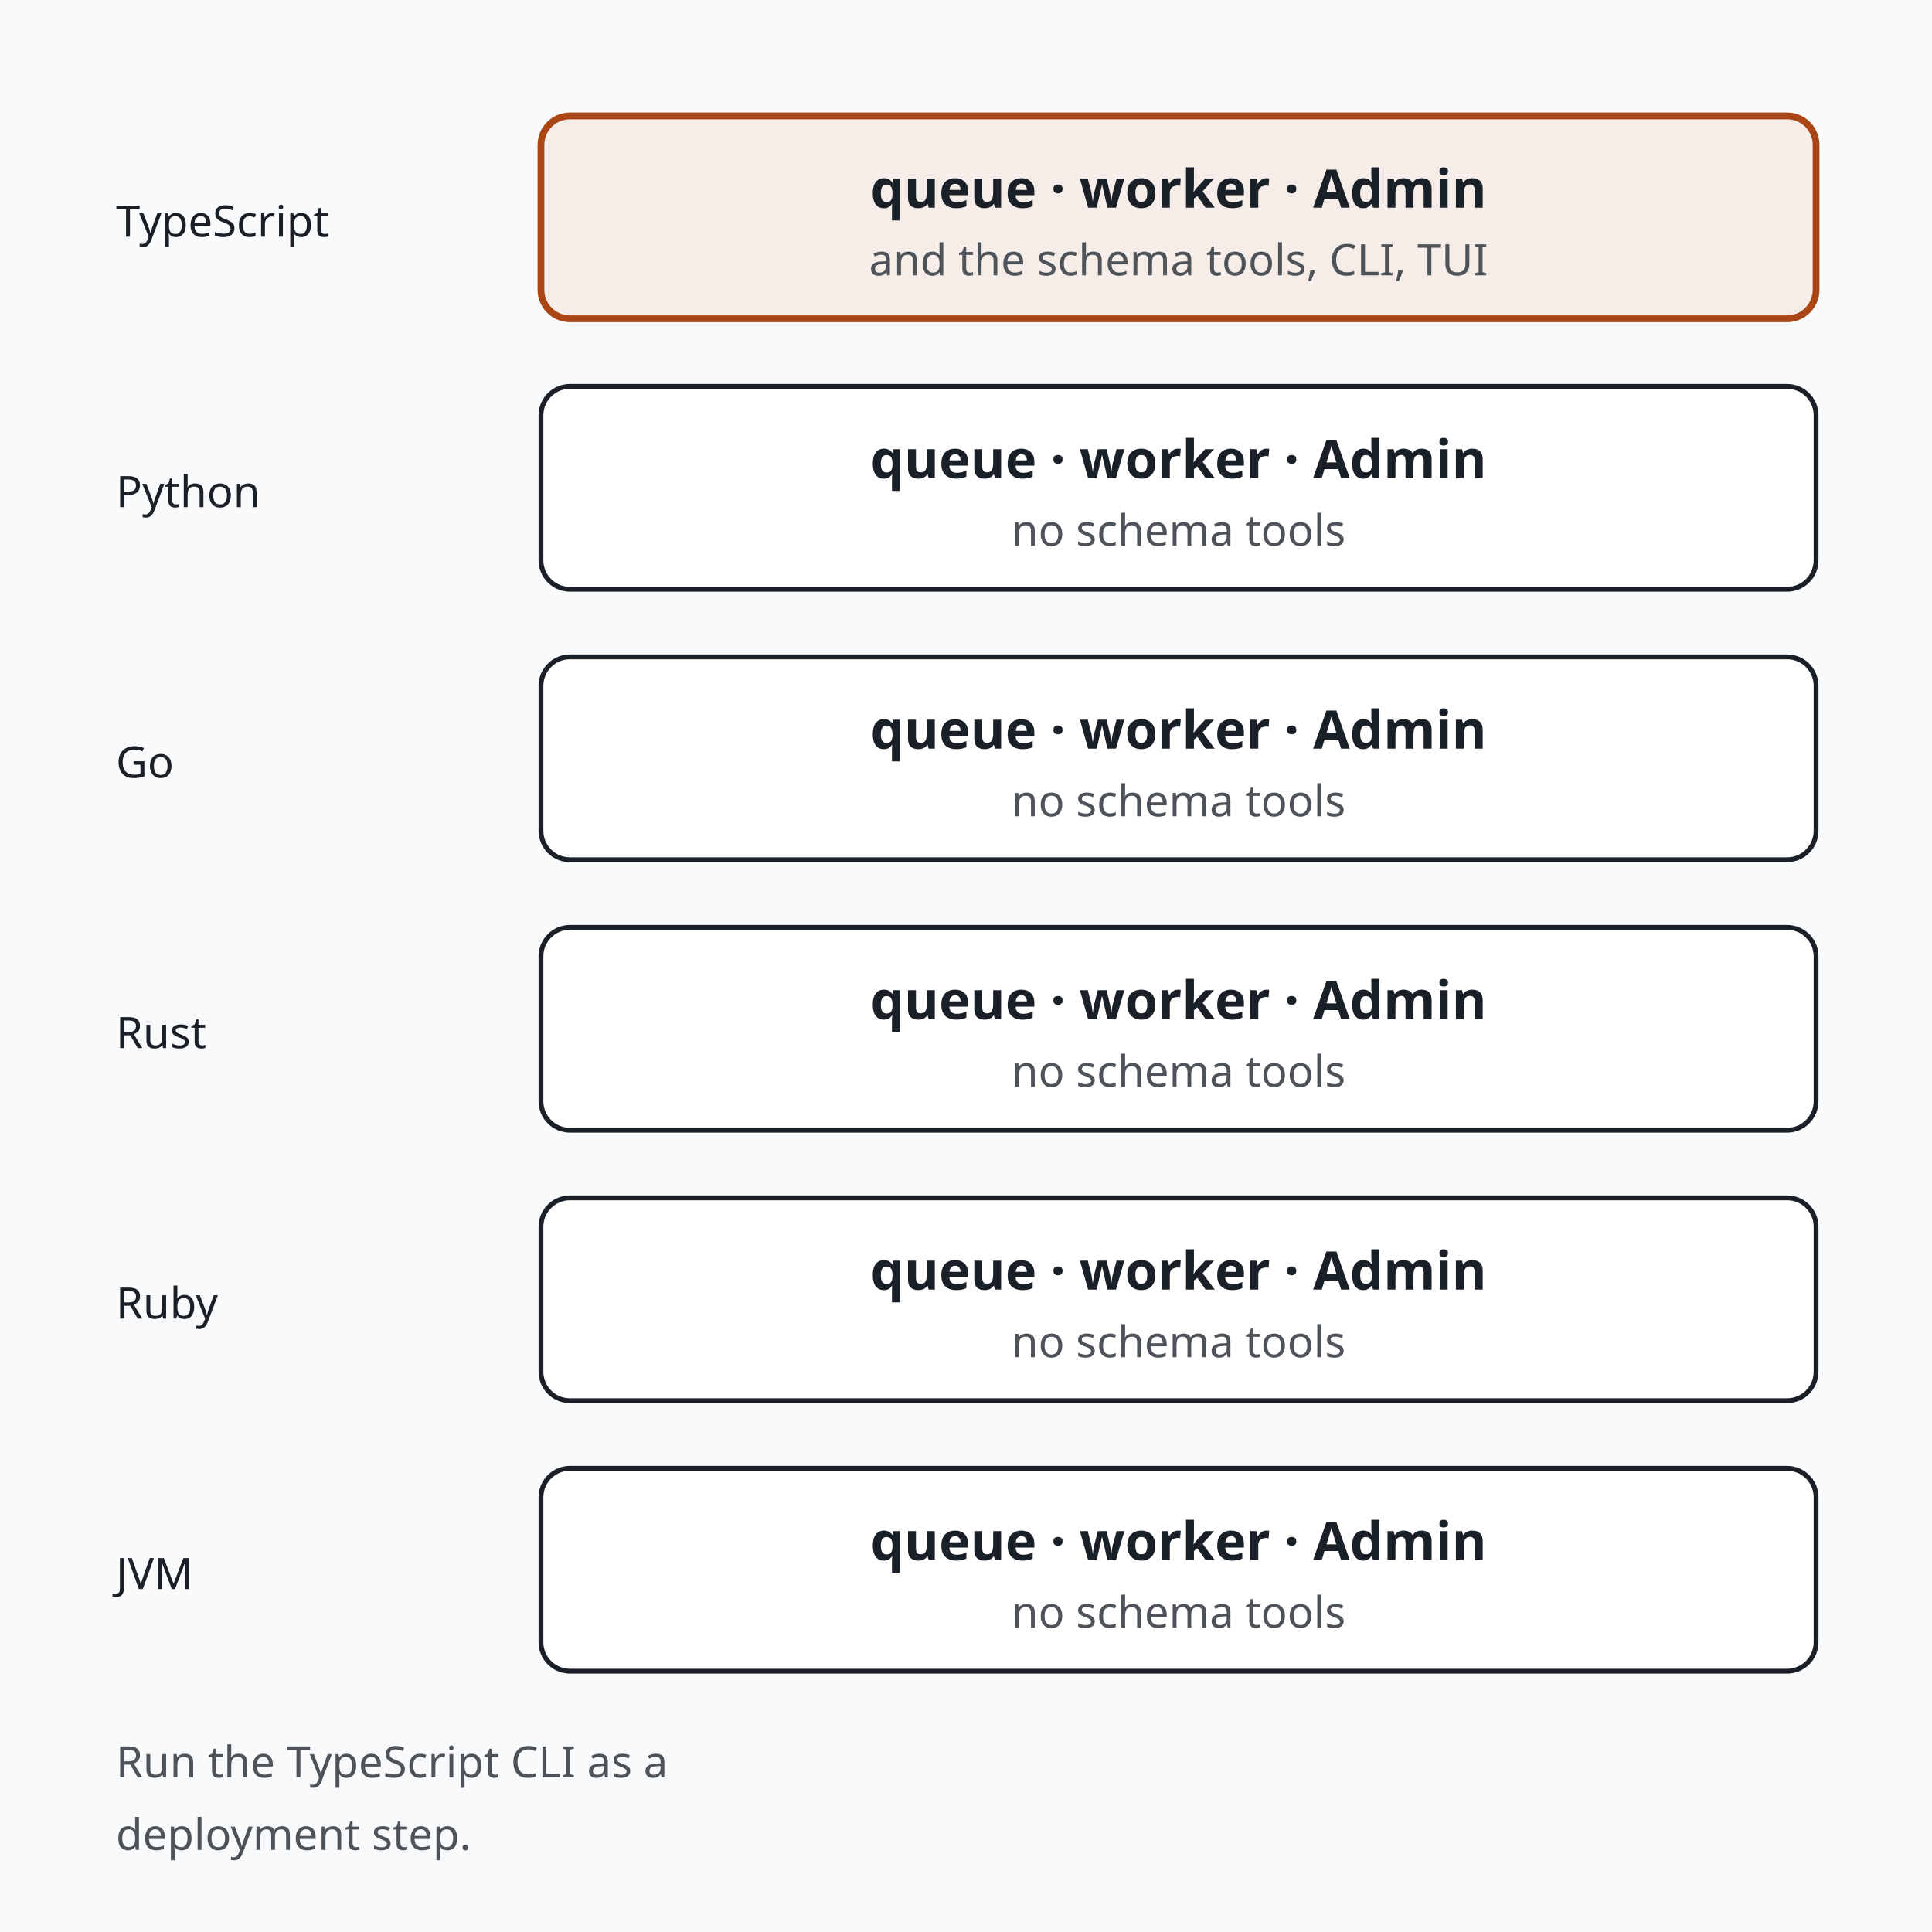
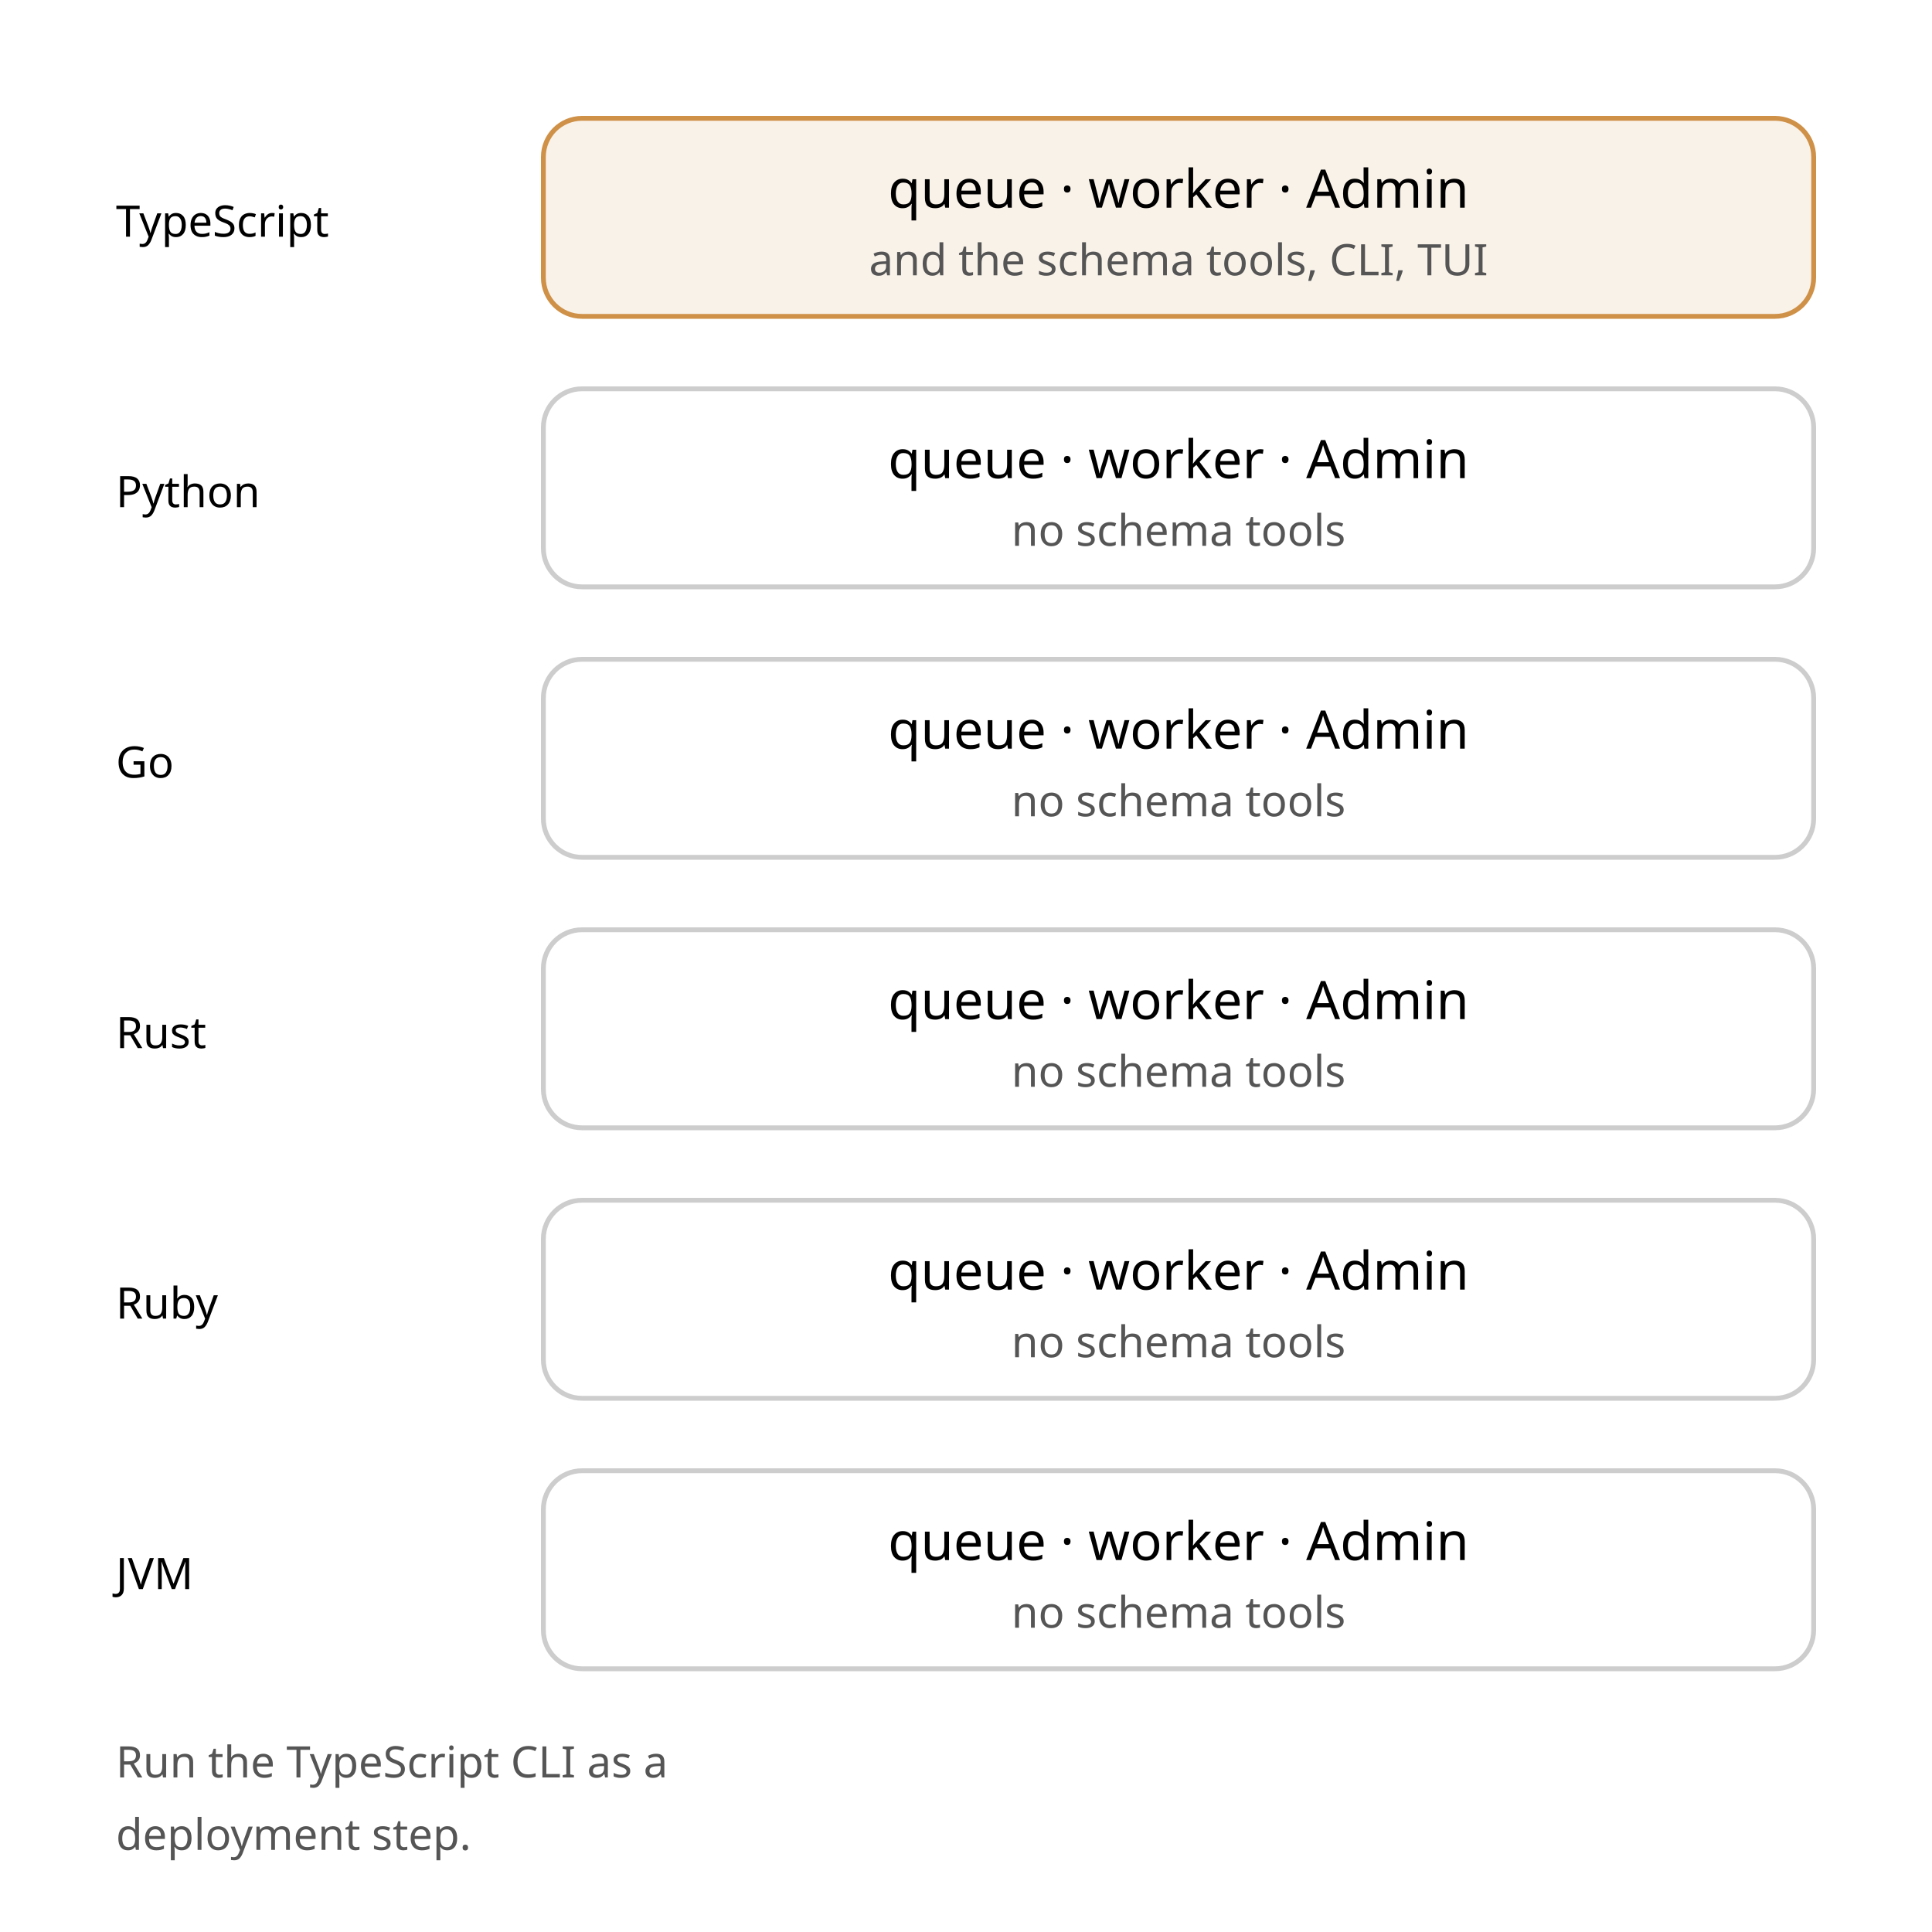
<svg xmlns="http://www.w3.org/2000/svg" viewBox="0 0 400 400" width="400" height="400" role="img" aria-labelledby="limitations-language-parts-narrow-light-title limitations-language-parts-narrow-light-desc">
  <defs>
-     <marker id="arrow-light" markerWidth="8" markerHeight="6" refX="7" refY="3" orient="auto">
-       <polygon points="0 0, 8 3, 0 6" fill="#4e5359" />
+     <marker id="arrow-light" markerWidth="8" markerHeight="8" refX="6.5" refY="4" orient="auto" markerUnits="userSpaceOnUse">
+       <path d="M 1.5,1 L 6.5,4 L 1.5,7" fill="none" stroke="#7d7d7d" stroke-width="1.2" stroke-linecap="round" stroke-linejoin="round" />
    </marker>
  </defs>
-   <rect width="400" height="400" fill="#f9fafb" />
-   <text x="24" y="49" fill="#1a2027" font-size="9" font-family="Geist Mono">TypeScript</text>
-   <rect x="112" y="24" width="264" height="42" rx="6" fill="#f9fafb" />
-   <rect x="112" y="24" width="264" height="42" rx="6" fill="rgba(213,92,19,0.08)" stroke="#aa4515" stroke-width="1.4" />
-   <text x="244" y="43" fill="#1a2027" font-size="11" font-weight="600" font-family="Geist" text-anchor="middle">queue · worker · Admin</text>
-   <text x="244" y="57" fill="#4e5359" font-size="9" font-family="Geist Mono" text-anchor="middle">and the schema tools, CLI, TUI</text>
-   <text x="24" y="105" fill="#1a2027" font-size="9" font-family="Geist Mono">Python</text>
-   <rect x="112" y="80" width="264" height="42" rx="6" fill="#f9fafb" />
-   <rect x="112" y="80" width="264" height="42" rx="6" fill="#ffffff" stroke="#1a2027" stroke-width="1" />
-   <text x="244" y="99" fill="#1a2027" font-size="11" font-weight="600" font-family="Geist" text-anchor="middle">queue · worker · Admin</text>
-   <text x="244" y="113" fill="#4e5359" font-size="9" font-family="Geist Mono" text-anchor="middle">no schema tools</text>
-   <text x="24" y="161" fill="#1a2027" font-size="9" font-family="Geist Mono">Go</text>
-   <rect x="112" y="136" width="264" height="42" rx="6" fill="#f9fafb" />
-   <rect x="112" y="136" width="264" height="42" rx="6" fill="#ffffff" stroke="#1a2027" stroke-width="1" />
-   <text x="244" y="155" fill="#1a2027" font-size="11" font-weight="600" font-family="Geist" text-anchor="middle">queue · worker · Admin</text>
-   <text x="244" y="169" fill="#4e5359" font-size="9" font-family="Geist Mono" text-anchor="middle">no schema tools</text>
-   <text x="24" y="217" fill="#1a2027" font-size="9" font-family="Geist Mono">Rust</text>
-   <rect x="112" y="192" width="264" height="42" rx="6" fill="#f9fafb" />
-   <rect x="112" y="192" width="264" height="42" rx="6" fill="#ffffff" stroke="#1a2027" stroke-width="1" />
-   <text x="244" y="211" fill="#1a2027" font-size="11" font-weight="600" font-family="Geist" text-anchor="middle">queue · worker · Admin</text>
-   <text x="244" y="225" fill="#4e5359" font-size="9" font-family="Geist Mono" text-anchor="middle">no schema tools</text>
-   <text x="24" y="273" fill="#1a2027" font-size="9" font-family="Geist Mono">Ruby</text>
-   <rect x="112" y="248" width="264" height="42" rx="6" fill="#f9fafb" />
-   <rect x="112" y="248" width="264" height="42" rx="6" fill="#ffffff" stroke="#1a2027" stroke-width="1" />
-   <text x="244" y="267" fill="#1a2027" font-size="11" font-weight="600" font-family="Geist" text-anchor="middle">queue · worker · Admin</text>
-   <text x="244" y="281" fill="#4e5359" font-size="9" font-family="Geist Mono" text-anchor="middle">no schema tools</text>
-   <text x="24" y="329" fill="#1a2027" font-size="9" font-family="Geist Mono">JVM</text>
-   <rect x="112" y="304" width="264" height="42" rx="6" fill="#f9fafb" />
-   <rect x="112" y="304" width="264" height="42" rx="6" fill="#ffffff" stroke="#1a2027" stroke-width="1" />
-   <text x="244" y="323" fill="#1a2027" font-size="11" font-weight="600" font-family="Geist" text-anchor="middle">queue · worker · Admin</text>
-   <text x="244" y="337" fill="#4e5359" font-size="9" font-family="Geist Mono" text-anchor="middle">no schema tools</text>
-   <text x="24" y="368" fill="#4e5359" font-size="9" font-family="Geist Mono" font-weight="400" text-anchor="start">Run the TypeScript CLI as a</text>
-   <text x="24" y="383" fill="#4e5359" font-size="9" font-family="Geist Mono" font-weight="400" text-anchor="start">deployment step.</text>
+   <rect width="400" height="400" fill="#ffffff" />
+   <text x="24" y="49" fill="#000000" font-size="9" font-family="Timeless Grotesk, Geist, sans-serif" text-anchor="start">TypeScript</text>
+   <rect x="112" y="24" width="264" height="42" rx="8" fill="#ffffff" />
+   <rect x="112.5" y="24.5" width="263" height="41" rx="8" fill="rgba(207,145,72,0.12)" stroke="#cf9148" stroke-width="1" />
+   <text x="244" y="43" fill="#000000" font-size="11" font-weight="500" font-family="Timeless Grotesk, Geist, sans-serif" text-anchor="middle">queue · worker · Admin</text>
+   <text x="244" y="57" fill="#555555" font-size="9" font-family="Timeless Grotesk, Geist, sans-serif" text-anchor="middle">and the schema tools, CLI, TUI</text>
+   <text x="24" y="105" fill="#000000" font-size="9" font-family="Timeless Grotesk, Geist, sans-serif" text-anchor="start">Python</text>
+   <rect x="112" y="80" width="264" height="42" rx="8" fill="#ffffff" />
+   <rect x="112.5" y="80.5" width="263" height="41" rx="8" fill="#ffffff" stroke="#cdcdcd" stroke-width="1" />
+   <text x="244" y="99" fill="#000000" font-size="11" font-weight="500" font-family="Timeless Grotesk, Geist, sans-serif" text-anchor="middle">queue · worker · Admin</text>
+   <text x="244" y="113" fill="#555555" font-size="9" font-family="Timeless Grotesk, Geist, sans-serif" text-anchor="middle">no schema tools</text>
+   <text x="24" y="161" fill="#000000" font-size="9" font-family="Timeless Grotesk, Geist, sans-serif" text-anchor="start">Go</text>
+   <rect x="112" y="136" width="264" height="42" rx="8" fill="#ffffff" />
+   <rect x="112.5" y="136.5" width="263" height="41" rx="8" fill="#ffffff" stroke="#cdcdcd" stroke-width="1" />
+   <text x="244" y="155" fill="#000000" font-size="11" font-weight="500" font-family="Timeless Grotesk, Geist, sans-serif" text-anchor="middle">queue · worker · Admin</text>
+   <text x="244" y="169" fill="#555555" font-size="9" font-family="Timeless Grotesk, Geist, sans-serif" text-anchor="middle">no schema tools</text>
+   <text x="24" y="217" fill="#000000" font-size="9" font-family="Timeless Grotesk, Geist, sans-serif" text-anchor="start">Rust</text>
+   <rect x="112" y="192" width="264" height="42" rx="8" fill="#ffffff" />
+   <rect x="112.5" y="192.5" width="263" height="41" rx="8" fill="#ffffff" stroke="#cdcdcd" stroke-width="1" />
+   <text x="244" y="211" fill="#000000" font-size="11" font-weight="500" font-family="Timeless Grotesk, Geist, sans-serif" text-anchor="middle">queue · worker · Admin</text>
+   <text x="244" y="225" fill="#555555" font-size="9" font-family="Timeless Grotesk, Geist, sans-serif" text-anchor="middle">no schema tools</text>
+   <text x="24" y="273" fill="#000000" font-size="9" font-family="Timeless Grotesk, Geist, sans-serif" text-anchor="start">Ruby</text>
+   <rect x="112" y="248" width="264" height="42" rx="8" fill="#ffffff" />
+   <rect x="112.5" y="248.5" width="263" height="41" rx="8" fill="#ffffff" stroke="#cdcdcd" stroke-width="1" />
+   <text x="244" y="267" fill="#000000" font-size="11" font-weight="500" font-family="Timeless Grotesk, Geist, sans-serif" text-anchor="middle">queue · worker · Admin</text>
+   <text x="244" y="281" fill="#555555" font-size="9" font-family="Timeless Grotesk, Geist, sans-serif" text-anchor="middle">no schema tools</text>
+   <text x="24" y="329" fill="#000000" font-size="9" font-family="Timeless Grotesk, Geist, sans-serif" text-anchor="start">JVM</text>
+   <rect x="112" y="304" width="264" height="42" rx="8" fill="#ffffff" />
+   <rect x="112.5" y="304.5" width="263" height="41" rx="8" fill="#ffffff" stroke="#cdcdcd" stroke-width="1" />
+   <text x="244" y="323" fill="#000000" font-size="11" font-weight="500" font-family="Timeless Grotesk, Geist, sans-serif" text-anchor="middle">queue · worker · Admin</text>
+   <text x="244" y="337" fill="#555555" font-size="9" font-family="Timeless Grotesk, Geist, sans-serif" text-anchor="middle">no schema tools</text>
+   <text x="24" y="368" fill="#555555" font-size="9" font-family="Timeless Grotesk, Geist, sans-serif" font-weight="400" text-anchor="start">Run the TypeScript CLI as a</text>
+   <text x="24" y="383" fill="#555555" font-size="9" font-family="Timeless Grotesk, Geist, sans-serif" font-weight="400" text-anchor="start">deployment step.</text>
</svg>
